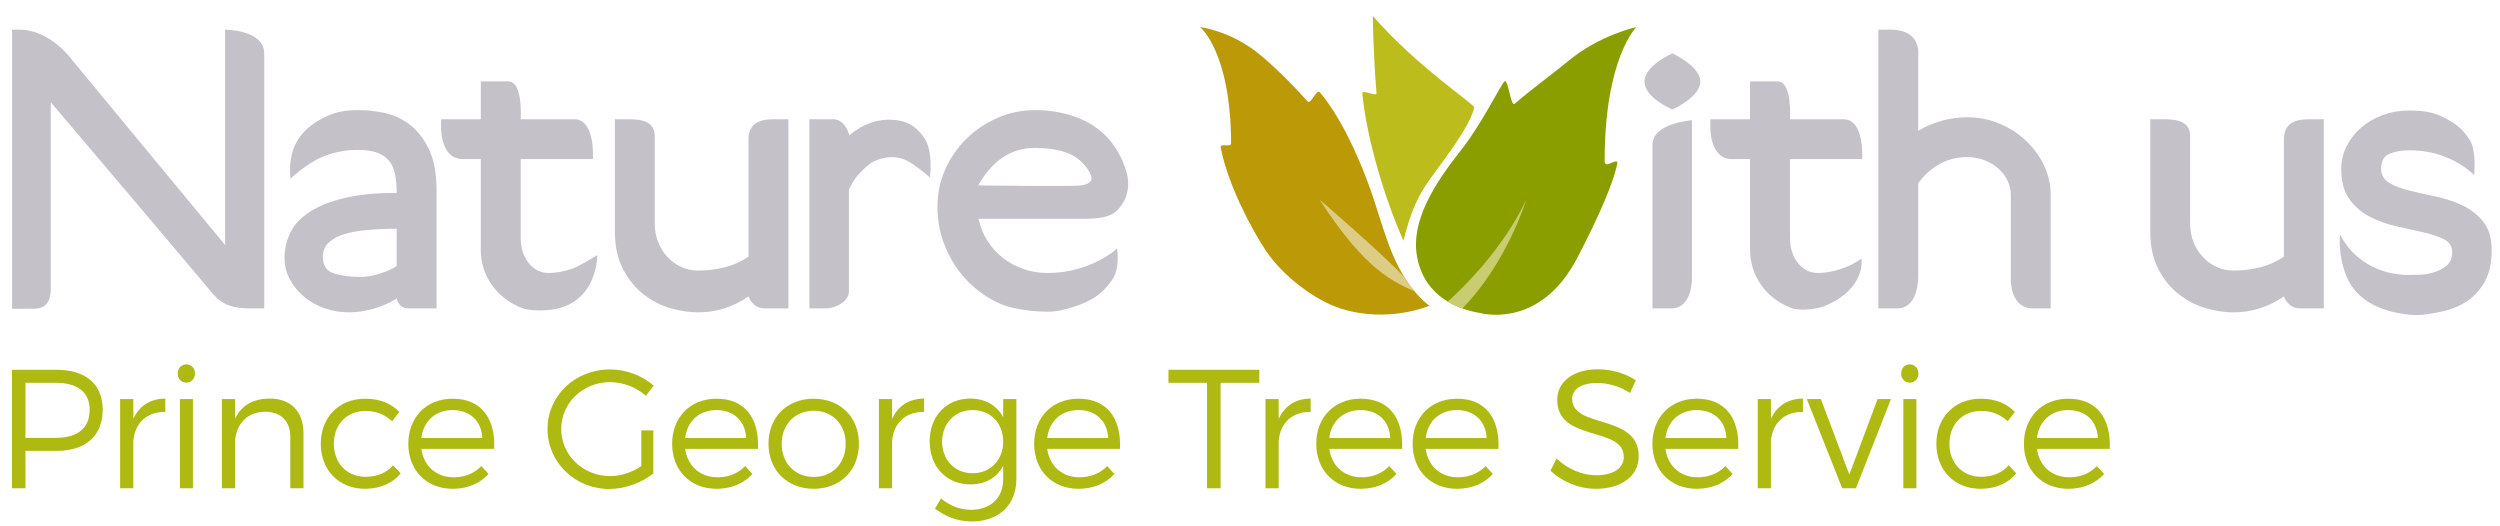
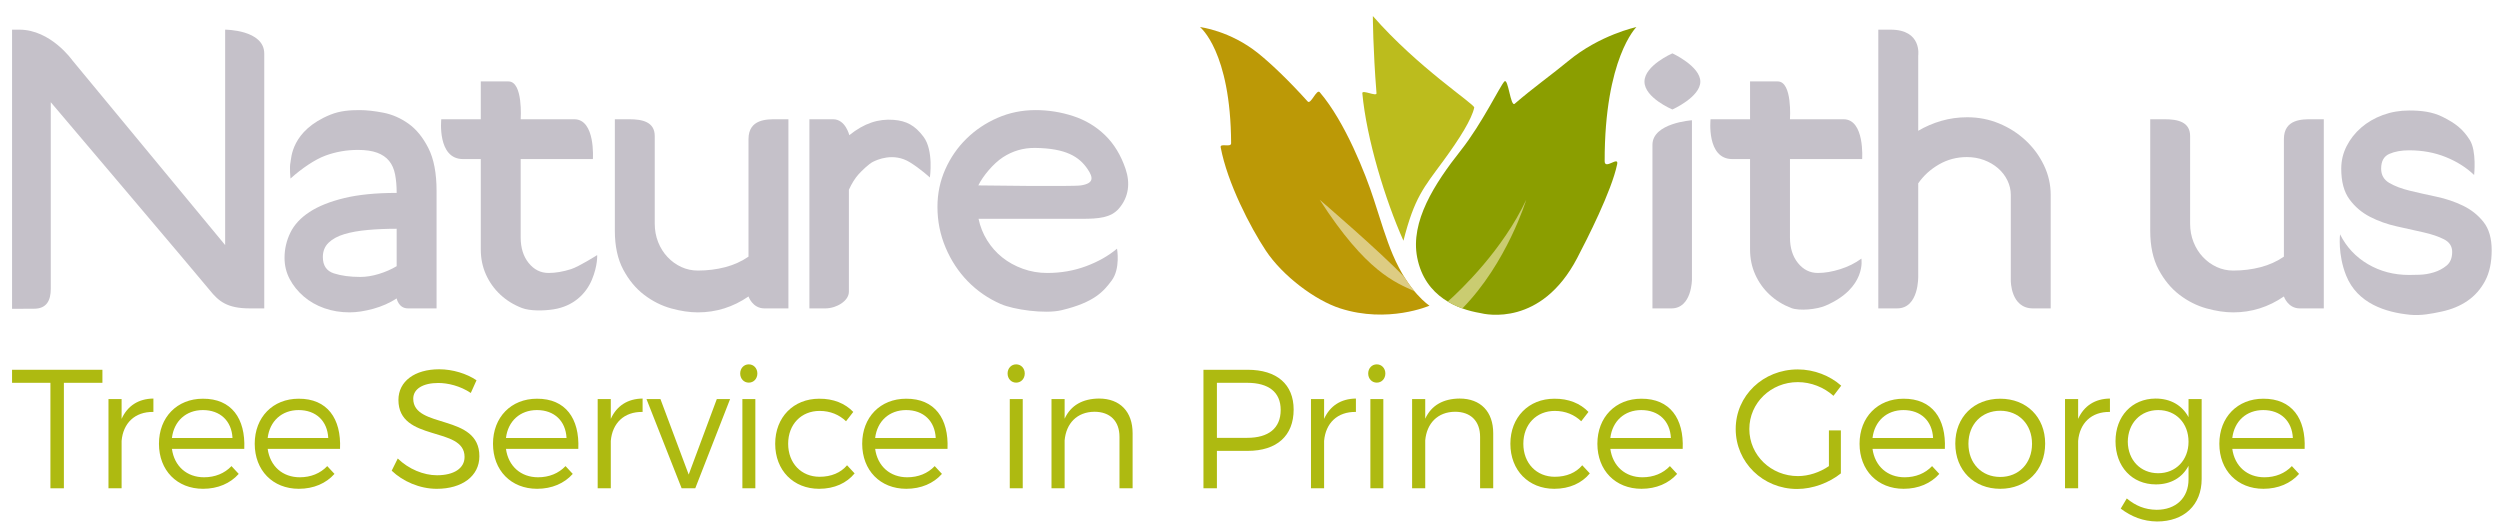
<svg xmlns="http://www.w3.org/2000/svg" version="1.1" id="logo" x="0px" y="0px" width="311.813px" height="65.583px" viewBox="0 0 311.813 65.583" enable-background="new 0 0 311.813 65.583" xml:space="preserve">
-   <g id="subtext">
-     <rect x="-0.75" y="45.231" fill-rule="evenodd" clip-rule="evenodd" fill="none" width="312.563" height="17.894" />
-     <text id="subtext_original_1_" transform="matrix(1 0 0 1 -0.75 60.9023)" display="none" fill="#AEBA11" font-family="'Montserrat-Light'" font-size="21.12">Prince George Tree Service</text>
-     <g>
+   <g id="subtext" display="none">
+     <rect x="-0.75" y="45.231" display="inline" fill-rule="evenodd" clip-rule="evenodd" fill="none" width="312.563" height="17.894" />
+     <text id="subtext_original_1_" transform="matrix(1 0 0 1 -0.75 60.9023)" display="inline" fill="#AEBA11" font-family="'Montserrat-Light'" font-size="21.12">Prince George Tree Service</text>
+     <g display="inline">
      <path fill="#AEBA11" d="M7.043,46.12c3.653,0,5.765,1.815,5.765,4.962c0,3.273-2.111,5.153-5.765,5.153H3.178v4.667H1.488V46.12    H7.043z M3.178,54.609h3.802c2.661,0,4.202-1.183,4.202-3.484c0-2.239-1.541-3.379-4.202-3.379H3.178V54.609z" />
      <path fill="#AEBA11" d="M16.631,52.244c0.739-1.626,2.112-2.514,3.991-2.534v1.668c-2.344-0.042-3.801,1.415-3.991,3.611v5.913    h-1.647V49.773h1.647V52.244z" />
      <path fill="#AEBA11" d="M24.318,46.584c0,0.655-0.465,1.141-1.077,1.141s-1.077-0.485-1.077-1.141c0-0.654,0.465-1.14,1.077-1.14    S24.318,45.93,24.318,46.584z M22.438,60.902V49.773h1.626v11.129H22.438z" />
      <path fill="#AEBA11" d="M37.855,54.039v6.863h-1.647v-6.42c0-1.964-1.183-3.126-3.146-3.126c-2.196,0.021-3.548,1.458-3.738,3.569    v5.977h-1.647V49.773h1.647v2.449c0.781-1.689,2.281-2.492,4.309-2.513C36.292,49.71,37.855,51.356,37.855,54.039z" />
      <path fill="#AEBA11" d="M49.809,51.378L48.9,52.54c-0.845-0.803-1.964-1.289-3.315-1.289c-2.302,0-3.949,1.669-3.949,4.098    c0,2.428,1.647,4.117,3.949,4.117c1.457,0,2.661-0.506,3.442-1.436l0.95,1.014c-0.992,1.204-2.534,1.922-4.456,1.922    c-3.23,0-5.512-2.302-5.512-5.617c0-3.316,2.302-5.618,5.512-5.618C47.316,49.71,48.795,50.322,49.809,51.378z" />
      <path fill="#AEBA11" d="M61.635,55.981h-9.081c0.296,2.176,1.88,3.548,4.034,3.548c1.372,0,2.576-0.485,3.442-1.394l0.907,0.972    c-1.056,1.183-2.618,1.858-4.477,1.858c-3.273,0-5.533-2.302-5.533-5.617c0-3.316,2.281-5.618,5.512-5.618    C60.03,49.71,61.804,52.202,61.635,55.981z M60.156,54.63c-0.105-2.133-1.541-3.484-3.717-3.484c-2.111,0-3.632,1.373-3.886,3.484    H60.156z" />
      <path fill="#AEBA11" d="M81.488,53.68v5.364c-1.457,1.161-3.506,1.943-5.491,1.943c-4.287,0-7.708-3.316-7.708-7.477    s3.442-7.434,7.793-7.434c2.048,0,4.033,0.781,5.448,2.027l-0.972,1.268c-1.203-1.077-2.83-1.711-4.477-1.711    c-3.379,0-6.082,2.598-6.082,5.85c0,3.273,2.724,5.871,6.103,5.871c1.331,0,2.745-0.465,3.886-1.246V53.68H81.488z" />
      <path fill="#AEBA11" d="M94.54,55.981h-9.081c0.296,2.176,1.88,3.548,4.034,3.548c1.372,0,2.576-0.485,3.442-1.394l0.908,0.972    c-1.057,1.183-2.619,1.858-4.478,1.858c-3.273,0-5.533-2.302-5.533-5.617c0-3.316,2.281-5.618,5.512-5.618    C92.936,49.71,94.709,52.202,94.54,55.981z M93.062,54.63c-0.105-2.133-1.541-3.484-3.717-3.484c-2.111,0-3.632,1.373-3.886,3.484    H93.062z" />
      <path fill="#AEBA11" d="M107.128,55.327c0,3.337-2.344,5.639-5.639,5.639c-3.294,0-5.639-2.302-5.639-5.639    c0-3.315,2.345-5.597,5.639-5.597C104.784,49.73,107.128,52.012,107.128,55.327z M97.498,55.349c0,2.449,1.668,4.139,3.991,4.139    s3.991-1.689,3.991-4.139c0-2.429-1.668-4.118-3.991-4.118S97.498,52.92,97.498,55.349z" />
      <path fill="#AEBA11" d="M111.268,52.244c0.739-1.626,2.112-2.514,3.991-2.534v1.668c-2.344-0.042-3.801,1.415-3.991,3.611v5.913    h-1.647V49.773h1.647V52.244z" />
      <path fill="#AEBA11" d="M126.769,59.741c0,3.252-2.217,5.301-5.596,5.301c-1.753-0.021-3.21-0.592-4.562-1.605l0.76-1.268    c1.099,0.908,2.26,1.395,3.738,1.415c2.429,0,4.012-1.478,4.012-3.801v-1.689c-0.781,1.479-2.217,2.323-4.097,2.323    c-2.999,0-5.068-2.218-5.068-5.386c0-3.104,2.049-5.301,5.026-5.321c1.9,0,3.337,0.845,4.139,2.322v-2.259h1.647V59.741z     M125.121,55.095c0-2.323-1.583-3.949-3.801-3.949c-2.238,0-3.801,1.647-3.822,3.949c0.021,2.281,1.584,3.928,3.822,3.928    C123.538,59.022,125.121,57.376,125.121,55.095z" />
      <path fill="#AEBA11" d="M139.693,55.981h-9.081c0.296,2.176,1.88,3.548,4.034,3.548c1.372,0,2.576-0.485,3.442-1.394l0.907,0.972    c-1.056,1.183-2.618,1.858-4.477,1.858c-3.273,0-5.533-2.302-5.533-5.617c0-3.316,2.281-5.618,5.512-5.618    C138.089,49.71,139.862,52.202,139.693,55.981z M138.215,54.63c-0.105-2.133-1.541-3.484-3.717-3.484    c-2.111,0-3.632,1.373-3.886,3.484H138.215z" />
      <path fill="#AEBA11" d="M152.238,47.746v13.156h-1.689V47.746h-4.814V46.12h11.34v1.626H152.238z" />
      <path fill="#AEBA11" d="M159.483,52.244c0.739-1.626,2.112-2.514,3.991-2.534v1.668c-2.344-0.042-3.801,1.415-3.991,3.611v5.913    h-1.647V49.773h1.647V52.244z" />
      <path fill="#AEBA11" d="M174.879,55.981h-9.081c0.296,2.176,1.88,3.548,4.034,3.548c1.372,0,2.576-0.485,3.442-1.394l0.907,0.972    c-1.056,1.183-2.618,1.858-4.477,1.858c-3.273,0-5.533-2.302-5.533-5.617c0-3.316,2.281-5.618,5.512-5.618    C173.274,49.71,175.048,52.202,174.879,55.981z M173.4,54.63c-0.105-2.133-1.541-3.484-3.717-3.484    c-2.111,0-3.632,1.373-3.886,3.484H173.4z" />
      <path fill="#AEBA11" d="M186.897,55.981h-9.081c0.296,2.176,1.88,3.548,4.034,3.548c1.372,0,2.576-0.485,3.442-1.394l0.908,0.972    c-1.057,1.183-2.619,1.858-4.478,1.858c-3.273,0-5.533-2.302-5.533-5.617c0-3.316,2.281-5.618,5.512-5.618    C185.293,49.71,187.066,52.202,186.897,55.981z M185.419,54.63c-0.105-2.133-1.541-3.484-3.717-3.484    c-2.111,0-3.632,1.373-3.886,3.484H185.419z" />
      <path fill="#AEBA11" d="M204.025,47.429l-0.718,1.584c-1.331-0.887-2.894-1.246-4.076-1.246c-1.9,0-3.146,0.719-3.146,1.964    c0,3.802,8.32,1.816,8.3,7.181c0,2.471-2.176,4.055-5.344,4.055c-2.153,0-4.266-0.93-5.659-2.26l0.761-1.521    c1.372,1.33,3.252,2.091,4.92,2.091c2.133,0,3.464-0.866,3.464-2.281c0.021-3.886-8.3-1.815-8.3-7.116    c0-2.323,2.049-3.822,5.11-3.822C201.048,46.057,202.801,46.605,204.025,47.429z" />
      <path fill="#AEBA11" d="M216.803,55.981h-9.081c0.296,2.176,1.88,3.548,4.034,3.548c1.372,0,2.576-0.485,3.442-1.394l0.907,0.972    c-1.056,1.183-2.618,1.858-4.477,1.858c-3.273,0-5.533-2.302-5.533-5.617c0-3.316,2.281-5.618,5.512-5.618    C215.198,49.71,216.972,52.202,216.803,55.981z M215.324,54.63c-0.105-2.133-1.541-3.484-3.717-3.484    c-2.111,0-3.632,1.373-3.886,3.484H215.324z" />
      <path fill="#AEBA11" d="M220.88,52.244c0.739-1.626,2.112-2.514,3.991-2.534v1.668c-2.344-0.042-3.801,1.415-3.991,3.611v5.913    h-1.647V49.773h1.647V52.244z" />
      <path fill="#AEBA11" d="M229.771,60.902l-4.414-11.129h1.753l3.548,9.418l3.527-9.418h1.668l-4.371,11.129H229.771z" />
      <path fill="#AEBA11" d="M239.275,46.584c0,0.655-0.465,1.141-1.077,1.141s-1.077-0.485-1.077-1.141c0-0.654,0.465-1.14,1.077-1.14    S239.275,45.93,239.275,46.584z M237.396,60.902V49.773h1.626v11.129H237.396z" />
      <path fill="#AEBA11" d="M251.313,51.378l-0.908,1.162c-0.845-0.803-1.964-1.289-3.315-1.289c-2.302,0-3.949,1.669-3.949,4.098    c0,2.428,1.647,4.117,3.949,4.117c1.457,0,2.661-0.506,3.442-1.436l0.95,1.014c-0.992,1.204-2.534,1.922-4.456,1.922    c-3.23,0-5.512-2.302-5.512-5.617c0-3.316,2.302-5.618,5.512-5.618C248.82,49.71,250.299,50.322,251.313,51.378z" />
      <path fill="#AEBA11" d="M263.139,55.981h-9.081c0.296,2.176,1.88,3.548,4.034,3.548c1.372,0,2.576-0.485,3.442-1.394l0.907,0.972    c-1.056,1.183-2.618,1.858-4.477,1.858c-3.273,0-5.533-2.302-5.533-5.617c0-3.316,2.281-5.618,5.512-5.618    C261.534,49.71,263.308,52.202,263.139,55.981z M261.66,54.63c-0.105-2.133-1.541-3.484-3.717-3.484    c-2.111,0-3.632,1.373-3.886,3.484H261.66z" />
+     </g>
+   </g>
+   <g id="subtext_copy" display="none">
+     <rect x="1.194" y="45.231" display="inline" fill-rule="evenodd" clip-rule="evenodd" fill="none" width="310.619" height="17.894" />
+     <text id="subtext_original_2_" transform="matrix(0.9938 0 0 1 1.1943 60.9023)" display="inline" fill="#AEBA11" font-family="'Montserrat-Light'" font-size="21.12">Tree Service in Prince George</text>
+   </g>
+   <g id="subtext_copy_2">
+     <g>
+       <path fill="#AEBA11" d="M7.968,47.746v13.156H6.289V47.746H1.504V46.12h11.27v1.626H7.968z" />
+       <path fill="#AEBA11" d="M15.167,52.244c0.735-1.626,2.099-2.514,3.966-2.534v1.668c-2.329-0.042-3.777,1.415-3.966,3.611v5.913    H13.53V49.773h1.637V52.244z" />
+       <path fill="#AEBA11" d="M30.467,55.981h-9.024c0.294,2.176,1.868,3.548,4.009,3.548c1.363,0,2.56-0.485,3.421-1.394l0.901,0.972    c-1.049,1.183-2.602,1.858-4.449,1.858c-3.253,0-5.499-2.302-5.499-5.617c0-3.316,2.267-5.618,5.477-5.618    C28.873,49.71,30.635,52.202,30.467,55.981z M28.998,54.63c-0.105-2.133-1.531-3.484-3.694-3.484    c-2.098,0-3.609,1.373-3.861,3.484H28.998z" />
+       <path fill="#AEBA11" d="M42.41,55.981h-9.024c0.294,2.176,1.868,3.548,4.009,3.548c1.364,0,2.561-0.485,3.421-1.394l0.902,0.972    c-1.049,1.183-2.602,1.858-4.449,1.858c-3.253,0-5.499-2.302-5.499-5.617c0-3.316,2.267-5.618,5.478-5.618    C40.815,49.71,42.578,52.202,42.41,55.981z M40.941,54.63c-0.105-2.133-1.532-3.484-3.694-3.484c-2.098,0-3.609,1.373-3.861,3.484    H40.941z" />
+       <path fill="#AEBA11" d="M59.433,47.429l-0.713,1.584c-1.323-0.887-2.875-1.246-4.051-1.246c-1.889,0-3.127,0.719-3.127,1.964    c0,3.802,8.269,1.816,8.248,7.181c0,2.471-2.162,4.055-5.311,4.055c-2.14,0-4.239-0.93-5.624-2.26l0.756-1.521    c1.363,1.33,3.231,2.091,4.889,2.091c2.12,0,3.442-0.866,3.442-2.281c0.021-3.886-8.248-1.815-8.248-7.116    c0-2.323,2.036-3.822,5.079-3.822C56.474,46.057,58.216,46.605,59.433,47.429z" />
+       <path fill="#AEBA11" d="M72.13,55.981h-9.024c0.294,2.176,1.868,3.548,4.009,3.548c1.364,0,2.56-0.485,3.421-1.394l0.901,0.972    c-1.049,1.183-2.602,1.858-4.449,1.858c-3.253,0-5.499-2.302-5.499-5.617c0-3.316,2.267-5.618,5.477-5.618    C70.536,49.71,72.298,52.202,72.13,55.981z M70.661,54.63c-0.105-2.133-1.531-3.484-3.694-3.484c-2.098,0-3.609,1.373-3.861,3.484    H70.661z" />
+       <path fill="#AEBA11" d="M76.182,52.244c0.735-1.626,2.099-2.514,3.966-2.534v1.668c-2.329-0.042-3.777,1.415-3.966,3.611v5.913    h-1.637V49.773h1.637V52.244z" />
+       <path fill="#AEBA11" d="M85.018,60.902l-4.386-11.129h1.741l3.525,9.418l3.506-9.418h1.657l-4.344,11.129H85.018z" />
+       <path fill="#AEBA11" d="M94.462,46.584c0,0.655-0.462,1.141-1.071,1.141c-0.608,0-1.07-0.485-1.07-1.141    c0-0.654,0.462-1.14,1.07-1.14C94,45.444,94.462,45.93,94.462,46.584z M92.594,60.902V49.773h1.617v11.129H92.594z" />
+       <path fill="#AEBA11" d="M106.424,51.378l-0.902,1.162c-0.839-0.803-1.952-1.289-3.295-1.289c-2.288,0-3.924,1.669-3.924,4.098    c0,2.428,1.637,4.117,3.924,4.117c1.448,0,2.645-0.506,3.421-1.436l0.944,1.014c-0.986,1.204-2.518,1.922-4.428,1.922    c-3.21,0-5.478-2.302-5.478-5.617c0-3.316,2.288-5.618,5.478-5.618C103.949,49.71,105.417,50.322,106.424,51.378z" />
+       <path fill="#AEBA11" d="M118.178,55.981h-9.025c0.294,2.176,1.868,3.548,4.009,3.548c1.364,0,2.56-0.485,3.421-1.394l0.902,0.972    c-1.049,1.183-2.602,1.858-4.449,1.858c-3.253,0-5.499-2.302-5.499-5.617c0-3.316,2.267-5.618,5.478-5.618    C116.583,49.71,118.346,52.202,118.178,55.981z M116.709,54.63c-0.105-2.133-1.532-3.484-3.694-3.484    c-2.098,0-3.609,1.373-3.862,3.484H116.709z" />
+       <path fill="#AEBA11" d="M127.812,46.584c0,0.655-0.462,1.141-1.07,1.141s-1.07-0.485-1.07-1.141c0-0.654,0.462-1.14,1.07-1.14    S127.812,45.93,127.812,46.584z M125.944,60.902V49.773h1.617v11.129H125.944z" />
+       <path fill="#AEBA11" d="M141.265,54.039v6.863h-1.637v-6.42c0-1.964-1.175-3.126-3.127-3.126    c-2.183,0.021-3.526,1.458-3.715,3.569v5.977h-1.638V49.773h1.638v2.449c0.776-1.689,2.267-2.492,4.282-2.513    C139.711,49.71,141.265,51.356,141.265,54.039z" />
+       <path fill="#AEBA11" d="M155.621,46.12c3.631,0,5.729,1.815,5.729,4.962c0,3.273-2.099,5.153-5.729,5.153h-3.841v4.667h-1.679    V46.12H155.621z M151.78,54.609h3.778c2.645,0,4.176-1.183,4.176-3.484c0-2.239-1.531-3.379-4.176-3.379h-3.778V54.609z" />
+       <path fill="#AEBA11" d="M165.149,52.244c0.735-1.626,2.1-2.514,3.967-2.534v1.668c-2.329-0.042-3.777,1.415-3.967,3.611v5.913    h-1.637V49.773h1.637V52.244z" />
+       <path fill="#AEBA11" d="M172.789,46.584c0,0.655-0.462,1.141-1.07,1.141s-1.07-0.485-1.07-1.141c0-0.654,0.462-1.14,1.07-1.14    S172.789,45.93,172.789,46.584z M170.921,60.902V49.773h1.616v11.129H170.921z" />
+       <path fill="#AEBA11" d="M186.242,54.039v6.863h-1.637v-6.42c0-1.964-1.176-3.126-3.127-3.126    c-2.183,0.021-3.526,1.458-3.716,3.569v5.977h-1.637V49.773h1.637v2.449c0.777-1.689,2.268-2.492,4.282-2.513    C184.688,49.71,186.242,51.356,186.242,54.039z" />
+       <path fill="#AEBA11" d="M198.121,51.378l-0.902,1.162c-0.84-0.803-1.952-1.289-3.295-1.289c-2.288,0-3.925,1.669-3.925,4.098    c0,2.428,1.637,4.117,3.925,4.117c1.448,0,2.645-0.506,3.421-1.436l0.944,1.014c-0.986,1.204-2.519,1.922-4.429,1.922    c-3.21,0-5.478-2.302-5.478-5.617c0-3.316,2.288-5.618,5.478-5.618C195.645,49.71,197.113,50.322,198.121,51.378z" />
+       <path fill="#AEBA11" d="M209.874,55.981h-9.025c0.295,2.176,1.869,3.548,4.01,3.548c1.363,0,2.56-0.485,3.421-1.394l0.901,0.972    c-1.049,1.183-2.602,1.858-4.448,1.858c-3.254,0-5.499-2.302-5.499-5.617c0-3.316,2.267-5.618,5.478-5.618    C208.279,49.71,210.042,52.202,209.874,55.981z M208.404,54.63c-0.104-2.133-1.531-3.484-3.693-3.484    c-2.099,0-3.609,1.373-3.862,3.484H208.404z" />
+       <path fill="#AEBA11" d="M229.603,53.68v5.364c-1.449,1.161-3.484,1.943-5.457,1.943c-4.261,0-7.66-3.316-7.66-7.477    s3.421-7.434,7.745-7.434c2.035,0,4.008,0.781,5.414,2.027l-0.966,1.268c-1.196-1.077-2.813-1.711-4.448-1.711    c-3.358,0-6.045,2.598-6.045,5.85c0,3.273,2.707,5.871,6.065,5.871c1.322,0,2.729-0.465,3.861-1.246V53.68H229.603z" />
+       <path fill="#AEBA11" d="M242.573,55.981h-9.024c0.294,2.176,1.868,3.548,4.009,3.548c1.363,0,2.561-0.485,3.421-1.394l0.901,0.972    c-1.049,1.183-2.602,1.858-4.448,1.858c-3.253,0-5.499-2.302-5.499-5.617c0-3.316,2.268-5.618,5.478-5.618    C240.979,49.71,242.741,52.202,242.573,55.981z M241.104,54.63c-0.104-2.133-1.531-3.484-3.693-3.484    c-2.098,0-3.609,1.373-3.861,3.484H241.104z" />
+       <path fill="#AEBA11" d="M255.083,55.327c0,3.337-2.329,5.639-5.604,5.639c-3.273,0-5.604-2.302-5.604-5.639    c0-3.315,2.33-5.597,5.604-5.597C252.754,49.73,255.083,52.012,255.083,55.327z M245.513,55.349c0,2.449,1.658,4.139,3.967,4.139    s3.966-1.689,3.966-4.139c0-2.429-1.657-4.118-3.966-4.118S245.513,52.92,245.513,55.349z" />
+       <path fill="#AEBA11" d="M259.196,52.244c0.735-1.626,2.1-2.514,3.967-2.534v1.668c-2.329-0.042-3.777,1.415-3.967,3.611v5.913    h-1.637V49.773h1.637V52.244z" />
+       <path fill="#AEBA11" d="M274.602,59.741c0,3.252-2.203,5.301-5.562,5.301c-1.741-0.021-3.189-0.592-4.533-1.605l0.756-1.268    c1.092,0.908,2.245,1.395,3.715,1.415c2.413,0,3.987-1.478,3.987-3.801v-1.689c-0.777,1.479-2.204,2.323-4.072,2.323    c-2.979,0-5.036-2.218-5.036-5.386c0-3.104,2.036-5.301,4.995-5.321c1.888,0,3.315,0.845,4.113,2.322v-2.259h1.637V59.741z     M272.965,55.095c0-2.323-1.574-3.949-3.778-3.949c-2.224,0-3.777,1.647-3.798,3.949c0.021,2.281,1.574,3.928,3.798,3.928    C271.391,59.022,272.965,57.376,272.965,55.095z" />
+       <path fill="#AEBA11" d="M287.446,55.981h-9.024c0.294,2.176,1.868,3.548,4.01,3.548c1.363,0,2.56-0.485,3.421-1.394l0.901,0.972    c-1.049,1.183-2.603,1.858-4.449,1.858c-3.253,0-5.498-2.302-5.498-5.617c0-3.316,2.267-5.618,5.478-5.618    C285.853,49.71,287.614,52.202,287.446,55.981z M285.978,54.63c-0.105-2.133-1.531-3.484-3.693-3.484    c-2.099,0-3.609,1.373-3.862,3.484H285.978z" />
    </g>
  </g>
  <path id="text_original_1_" display="none" fill="#9B9B9B" d="M208.402,12.242l-3.483-3.476l3.483-3.527l3.484,3.527L208.402,12.242  L208.402,12.242z M210.842,38.465h-4.928V14.923h4.928V38.465L210.842,38.465z M223.781,19.84v9.784  c0,1.291,0.332,2.351,0.995,3.179c0.664,0.826,1.494,1.242,2.489,1.242c0.862,0,1.791-0.158,2.787-0.473  c0.995-0.314,1.874-0.754,2.638-1.316v5.016c-0.764,0.529-1.643,0.951-2.638,1.266c-0.996,0.316-1.925,0.473-2.787,0.473  c-1.195,0-2.307-0.199-3.335-0.596s-1.925-0.951-2.688-1.664c-0.763-0.711-1.36-1.547-1.792-2.508  c-0.431-0.961-0.646-2.002-0.646-3.129V19.84h-4.928v-4.966h4.928v-4.718h4.977v4.718h10.004v4.966H223.781L223.781,19.84z   M252.797,38.465V24.31c0-0.629-0.141-1.233-0.424-1.813c-0.281-0.579-0.672-1.084-1.169-1.515c-0.498-0.43-1.078-0.77-1.742-1.018  c-0.664-0.248-1.377-0.373-2.14-0.373c-1.261,0-2.423,0.307-3.484,0.918c-1.063,0.613-1.925,1.399-2.588,2.359v15.595h-4.978V3.7  h4.978v12.614c0.896-0.529,1.857-0.943,2.887-1.241c1.028-0.298,2.106-0.447,3.234-0.447c1.394,0,2.713,0.257,3.957,0.77  c1.245,0.513,2.348,1.217,3.311,2.11c0.962,0.894,1.725,1.929,2.289,3.104c0.564,1.175,0.846,2.408,0.846,3.7v14.155H252.797  L252.797,38.465z M26.232,38.465L4.582,11.497v26.968h-4.828V3.7h4.978l21.601,26.867V3.7h4.877v34.765H26.232L26.232,38.465z   M49.474,38.465v-1.242c-0.863,0.563-1.833,0.992-2.912,1.291c-1.078,0.297-2.065,0.447-2.961,0.447  c-1.128,0-2.182-0.174-3.16-0.521c-0.979-0.348-1.833-0.836-2.563-1.465s-1.311-1.35-1.742-2.16  c-0.432-0.813-0.647-1.697-0.647-2.658c0-1.092,0.24-2.135,0.722-3.128c0.481-0.993,1.277-1.854,2.389-2.583  c1.112-0.728,2.555-1.308,4.33-1.737c1.775-0.431,3.957-0.646,6.545-0.646c0-0.861-0.066-1.63-0.199-2.309  c-0.133-0.679-0.382-1.242-0.747-1.688c-0.365-0.447-0.863-0.787-1.493-1.018c-0.631-0.232-1.427-0.348-2.39-0.348  c-1.426,0-2.787,0.24-4.081,0.72c-1.294,0.48-2.638,1.349-4.032,2.607h-0.498l1.892-6.257c0.929-0.596,2.024-1.084,3.285-1.464  c1.261-0.381,2.472-0.571,3.633-0.571c0.862,0,1.85,0.107,2.961,0.323c1.111,0.215,2.157,0.67,3.136,1.366  c0.979,0.695,1.808,1.713,2.488,3.054c0.681,1.341,1.021,3.121,1.021,5.339v14.651H49.474L49.474,38.465z M49.474,28.531  c-1.261,0-2.456,0.05-3.583,0.149c-1.128,0.099-2.107,0.273-2.937,0.521s-1.484,0.604-1.966,1.067  c-0.481,0.463-0.721,1.059-0.721,1.788c0,1.061,0.456,1.738,1.368,2.037c0.913,0.297,2.016,0.447,3.31,0.447  c0.73,0,1.501-0.125,2.314-0.373s1.551-0.572,2.215-0.969V28.531L49.474,28.531z M66.942,19.84v9.784  c0,1.291,0.332,2.351,0.995,3.179c0.664,0.826,1.494,1.242,2.489,1.242c0.863,0,1.792-0.158,2.788-0.473  c0.995-0.314,1.875-0.754,2.638-1.316v5.016c-0.763,0.529-1.643,0.951-2.638,1.266c-0.996,0.316-1.925,0.473-2.788,0.473  c-1.194,0-2.306-0.199-3.334-0.596s-1.925-0.951-2.688-1.664c-0.763-0.711-1.36-1.547-1.792-2.508  c-0.431-0.961-0.646-2.002-0.646-3.129V19.84h-4.928v-4.966h4.928v-4.718h4.977v4.718h10.004v4.966H66.942L66.942,19.84z   M95.609,38.465v-1.49c-1.925,1.324-4.032,1.986-6.321,1.986c-1.029,0-2.14-0.166-3.334-0.496c-1.195-0.332-2.314-0.895-3.359-1.689  c-1.046-0.795-1.916-1.846-2.613-3.154c-0.697-1.307-1.045-2.922-1.045-4.842V14.874h4.977v13.012c0,0.828,0.142,1.598,0.423,2.309  c0.282,0.711,0.672,1.333,1.169,1.862c0.498,0.531,1.07,0.943,1.717,1.242c0.647,0.297,1.335,0.447,2.065,0.447  c1.195,0,2.331-0.141,3.409-0.422c1.079-0.281,2.049-0.721,2.912-1.316V14.874h4.977v23.591H95.609L95.609,38.465z M117.507,20.337  c-0.83-0.199-1.46-0.298-1.892-0.298c-0.531,0-1.054,0.042-1.568,0.124c-0.515,0.083-1.02,0.248-1.518,0.497  c-0.498,0.248-0.962,0.613-1.394,1.093c-0.431,0.48-0.829,1.117-1.194,1.912v14.801h-4.927V14.874h4.977v1.987  c1.858-1.49,3.75-2.235,5.674-2.235c0.863,0,1.667,0.107,2.414,0.323c0.746,0.215,1.451,0.504,2.115,0.869v6.307  C119.231,21.132,118.336,20.536,117.507,20.337L117.507,20.337z M145.676,27.29h-18.814c0.2,0.959,0.556,1.854,1.07,2.682  c0.514,0.827,1.145,1.54,1.892,2.136c0.746,0.596,1.601,1.066,2.563,1.414s1.974,0.523,3.036,0.523c1.726,0,3.343-0.283,4.853-0.846  c1.509-0.563,2.795-1.291,3.857-2.186v5.166c-1.361,0.861-2.845,1.539-4.455,2.035c-1.609,0.498-3.276,0.746-5.002,0.746  c-1.792,0-3.475-0.348-5.051-1.043s-2.945-1.639-4.106-2.832c-1.161-1.191-2.082-2.59-2.762-4.195  c-0.68-1.606-1.021-3.303-1.021-5.091c0-1.655,0.324-3.211,0.971-4.668c0.647-1.457,1.526-2.732,2.638-3.824  c1.111-1.093,2.406-1.962,3.882-2.607c1.477-0.646,3.061-0.969,4.753-0.969c1.593,0,3.153,0.248,4.679,0.745  c1.526,0.497,2.854,1.291,3.981,2.384c1.128,1.092,1.983,2.5,2.563,4.221C145.783,22.803,145.941,24.873,145.676,27.29  L145.676,27.29z M139.504,20.982c-0.332-0.497-0.771-0.927-1.319-1.291c-0.548-0.364-1.187-0.663-1.917-0.894  c-0.729-0.232-1.51-0.348-2.339-0.348c-1.494,0-2.837,0.389-4.031,1.167c-1.195,0.778-2.074,1.746-2.638,2.905h12.741  C140.001,21.992,139.835,21.479,139.504,20.982L139.504,20.982z M282.57,38.465v-1.49c-1.925,1.324-4.032,1.986-6.321,1.986  c-1.028,0-2.141-0.166-3.335-0.496c-1.194-0.332-2.314-0.895-3.359-1.689s-1.916-1.846-2.613-3.154  c-0.697-1.307-1.045-2.922-1.045-4.842V14.874h4.978v13.012c0,0.828,0.141,1.598,0.423,2.309c0.281,0.711,0.672,1.333,1.169,1.862  c0.498,0.531,1.07,0.943,1.718,1.242c0.646,0.297,1.335,0.447,2.065,0.447c1.194,0,2.331-0.141,3.409-0.422s2.049-0.721,2.912-1.316  V14.874h4.977v23.591H282.57L282.57,38.465z M309.37,35.037c-0.548,1.025-1.277,1.854-2.19,2.482  c-0.912,0.629-1.99,1.076-3.234,1.342s-2.563,0.396-3.957,0.396c-1.692,0-3.276-0.289-4.753-0.869  c-1.478-0.578-2.796-1.398-3.957-2.457v-6.705c0.796,1.59,1.958,2.83,3.484,3.725c1.525,0.895,3.234,1.342,5.126,1.342  c0.266,0,0.697-0.01,1.294-0.025c0.598-0.018,1.194-0.115,1.792-0.299c0.597-0.182,1.128-0.463,1.593-0.844  c0.464-0.381,0.696-0.951,0.696-1.713c0-0.695-0.34-1.217-1.02-1.565c-0.681-0.348-1.535-0.638-2.563-0.869l-3.335-0.745  c-1.194-0.265-2.307-0.662-3.334-1.192c-1.029-0.53-1.884-1.258-2.563-2.186c-0.681-0.927-1.021-2.201-1.021-3.823  c0-0.994,0.224-1.929,0.672-2.807c0.447-0.877,1.053-1.646,1.816-2.309c0.764-0.662,1.659-1.184,2.688-1.565  c1.029-0.38,2.124-0.57,3.285-0.57c1.493,0,2.929,0.207,4.306,0.621s2.646,0.985,3.807,1.713v5.711  c-0.962-0.927-2.14-1.672-3.533-2.235s-2.92-0.844-4.579-0.844c-0.963,0-1.783,0.149-2.464,0.447  c-0.68,0.298-1.021,0.91-1.021,1.838c0,0.794,0.341,1.39,1.021,1.787c0.681,0.397,1.535,0.721,2.563,0.969  c1.028,0.249,2.132,0.497,3.31,0.745c1.178,0.248,2.281,0.621,3.31,1.117c1.029,0.497,1.883,1.175,2.563,2.036  c0.681,0.861,1.021,2.037,1.021,3.526C310.191,32.736,309.918,34.012,309.37,35.037L309.37,35.037z" />
  <g id="text_copy">
    <path fill="#C5C1C9" d="M208.59,13.657c0,0-3.483-1.459-3.483-3.476s3.483-3.527,3.483-3.527s3.484,1.605,3.484,3.527   S208.59,13.657,208.59,13.657L208.59,13.657z" />
    <path fill="#C5C1C9" d="M206.102,38.465c0,0,0-17.667,0-20.403S211.029,15,211.029,15v19.844c0,0,0,3.621-2.561,3.621   C206.283,38.465,206.102,38.465,206.102,38.465z" />
    <path fill="#C5C1C9" d="M253.563,38.465c-2.797,0-2.766-3.465-2.766-3.465V24.31c0-0.629-0.141-1.233-0.424-1.813   c-0.281-0.579-0.672-1.084-1.169-1.515c-0.498-0.43-1.078-0.77-1.742-1.018c-0.664-0.248-1.377-0.373-2.14-0.373   c-1.261,0-2.423,0.307-3.484,0.918c-1.063,0.613-1.925,1.399-2.588,2.359v11.568c0,0,0.125,4.027-2.625,4.027   c-1.813,0-2.353,0-2.353,0V3.7c0,0,0.77,0,1.54,0c3.938,0,3.438,3.237,3.438,3.237v9.376c0.896-0.529,1.857-0.943,2.887-1.241   c1.028-0.298,2.106-0.447,3.234-0.447c1.394,0,2.713,0.257,3.957,0.77c1.245,0.513,2.348,1.217,3.311,2.11   c0.962,0.894,1.725,1.929,2.289,3.104c0.564,1.175,0.846,2.408,0.846,3.7v14.155C255.773,38.465,255.438,38.465,253.563,38.465z" />
    <path fill="#C5C1C9" d="M26.149,36.181c-1.13-1.408-19.817-23.434-19.817-23.434s0,21.66,0,23.285c0,1.422-0.504,2.473-2.082,2.473   c-1.219,0-2.746,0.012-2.746,0.012V3.7c0,0,0.129,0,0.913,0c3.917,0,6.599,3.814,6.599,3.814l19.066,23.053V3.7   c0,0,4.877,0,4.877,2.987c0,1.737,0,31.777,0,31.777c-1.806,0-0.136,0-1.806,0C28.344,38.465,27.279,37.589,26.149,36.181z" />
    <path fill="#C5C1C9" d="M53.43,18.475c-0.68-1.341-1.509-2.359-2.488-3.054c-0.979-0.695-2.025-1.15-3.136-1.366   c-1.112-0.215-2.099-0.323-2.961-0.323c-1.162,0-2.413,0.076-3.633,0.571c-4.915,1.994-4.87,5.476-4.979,5.932   c-0.149,0.619-0.003,2.036-0.003,2.036c1.394-1.258,3.042-2.373,4.335-2.853c1.294-0.48,2.654-0.72,4.081-0.72   c0.963,0,1.759,0.116,2.39,0.348c0.63,0.231,1.128,0.571,1.493,1.018c0.365,0.446,0.614,1.009,0.747,1.688   c0.132,0.679,0.199,1.448,0.199,2.309c-2.588,0-4.77,0.215-6.545,0.646c-1.775,0.43-3.218,1.009-4.33,1.737   c-1.112,0.729-1.908,1.59-2.389,2.583c-0.481,0.993-0.722,2.037-0.722,3.128c0,0.961,0.215,1.846,0.647,2.658   c0.431,0.811,1.012,1.531,1.742,2.16s1.584,1.117,2.563,1.465c0.979,0.348,2.032,0.521,3.16,0.521c0.896,0,1.883-0.15,2.961-0.447   c1.079-0.299,2.049-0.729,2.912-1.291c0,0,0.229,1.242,1.401,1.242c1.344,0,3.576,0,3.576,0V23.813   C54.451,21.595,54.111,19.815,53.43,18.475z M49.474,33.199c-0.664,0.396-1.402,0.721-2.215,0.969s-1.584,0.373-2.314,0.373   c-1.294,0-2.397-0.15-3.31-0.447c-0.912-0.299-1.368-0.977-1.368-2.037c0-0.729,0.24-1.324,0.721-1.788   c0.482-0.463,1.137-0.819,1.966-1.067s1.809-0.422,2.937-0.521c1.128-0.1,2.323-0.149,3.583-0.149V33.199z" />
    <path fill="#C5C1C9" d="M64.942,19.84v9.784c0,1.291,0.332,2.351,0.995,3.179c0.664,0.826,1.494,1.242,2.489,1.242   c0.863,0,1.792-0.158,2.788-0.473c0.995-0.314,3.269-1.756,3.269-1.756s0.081,1.309-0.658,3.073   c-0.747,1.785-2.333,3.309-4.783,3.693c-1.18,0.186-2.921,0.228-3.95-0.169s-1.925-0.951-2.688-1.664   c-0.763-0.711-1.36-1.547-1.792-2.508c-0.431-0.961-0.646-2.002-0.646-3.129V19.84c-1.548,0,0.702,0-2.215,0   c-3.25,0-2.713-4.966-2.713-4.966h4.928v-4.718c0,0,1.302,0,3.452,0c1.85,0,1.525,4.718,1.525,4.718s4.35,0,6.683,0   c2.667,0,2.321,4.966,2.321,4.966H64.942L64.942,19.84z" />
    <path fill="#C5C1C9" d="M223.254,19.84v9.784c0,1.291,0.332,2.351,0.994,3.179c0.664,0.826,1.494,1.242,2.489,1.242   c0.862,0,1.792-0.158,2.788-0.473c0.994-0.314,1.874-0.754,2.637-1.316c0,0,0.672,3.661-4.475,5.869   c-1.098,0.471-3.256,0.686-4.285,0.289c-1.028-0.396-1.924-0.951-2.688-1.664c-0.763-0.711-1.359-1.547-1.792-2.508   c-0.431-0.961-0.646-2.002-0.646-3.129V19.84c-1.548,0,0.702,0-2.215,0c-3.25,0-2.713-4.966-2.713-4.966h4.928v-4.718   c0,0,1.302,0,3.452,0c1.85,0,1.525,4.718,1.525,4.718s4.35,0,6.683,0c2.667,0,2.321,4.966,2.321,4.966H223.254L223.254,19.84z" />
    <path fill="#C5C1C9" d="M95.344,38.465c-1.5,0-1.985-1.49-1.985-1.49c-1.925,1.324-4.032,1.986-6.321,1.986   c-1.029,0-2.14-0.166-3.334-0.496c-1.195-0.332-2.314-0.895-3.359-1.689c-1.046-0.795-1.916-1.846-2.613-3.154   c-0.697-1.307-1.045-2.922-1.045-4.842V14.874c0,0,0.75,0,1.814,0c1.592,0,3.162,0.313,3.162,2.095c0,1.157,0,10.917,0,10.917   c0,0.828,0.142,1.598,0.423,2.309c0.282,0.711,0.672,1.333,1.169,1.862c0.498,0.531,1.07,0.943,1.717,1.242   c0.647,0.297,1.335,0.447,2.065,0.447c1.195,0,2.331-0.141,3.409-0.422c1.079-0.281,2.049-0.721,2.912-1.316c0,0,0-12.134,0-14.664   s2.36-2.47,3.485-2.47s1.492,0,1.492,0v23.591h-0.742C97.594,38.465,96.344,38.465,95.344,38.465z" />
    <path fill="#C5C1C9" d="M286.844,38.465c-1.5,0-1.984-1.49-1.984-1.49c-1.926,1.324-4.032,1.986-6.322,1.986   c-1.028,0-2.139-0.166-3.334-0.496c-1.195-0.332-2.314-0.895-3.359-1.689c-1.046-0.795-1.916-1.846-2.613-3.154   c-0.697-1.307-1.045-2.922-1.045-4.842V14.874c0,0,0.75,0,1.814,0c1.592,0,3.162,0.313,3.162,2.095c0,1.157,0,10.917,0,10.917   c0,0.828,0.142,1.598,0.424,2.309c0.281,0.711,0.672,1.333,1.169,1.862c0.498,0.531,1.07,0.943,1.718,1.242   c0.646,0.297,1.335,0.447,2.064,0.447c1.195,0,2.332-0.141,3.41-0.422s2.049-0.721,2.912-1.316c0,0,0-12.134,0-14.664   s2.359-2.47,3.484-2.47s1.492,0,1.492,0v23.591h-0.742C289.094,38.465,287.844,38.465,286.844,38.465z" />
    <path fill="#C5C1C9" d="M113.5,20.25c-2.063-1.281-4.127-0.311-4.625-0.063c-0.498,0.248-1.37,1.085-1.802,1.565   c-0.431,0.48-0.829,1.117-1.194,1.912c0,0,0,11.52,0,12.711s-1.598,2.09-2.941,2.09c-1.156,0-1.986,0-1.986,0V14.874   c0,0,1.132,0,2.956,0c1.551,0,2.021,1.987,2.021,1.987c1.858-1.49,3.614-2.061,5.533-1.912c1.604,0.125,2.664,0.697,3.726,2.113   c1.287,1.716,0.792,5.075,0.792,5.075S114.849,21.088,113.5,20.25z" />
    <path fill="#C5C1C9" d="M139.563,26c1.246-1.454,1.408-3.197,0.828-4.918c-0.581-1.721-1.435-3.128-2.563-4.221   c-1.128-1.093-2.455-1.888-3.981-2.384c-1.526-0.497-3.086-0.745-4.679-0.745c-1.692,0-3.276,0.323-4.753,0.969   c-1.476,0.645-2.771,1.514-3.882,2.607c-1.112,1.092-1.991,2.367-2.638,3.824c-0.647,1.457-0.971,3.013-0.971,4.668   c0,1.788,0.34,3.484,1.021,5.091c0.681,1.605,1.601,3.004,2.762,4.195c1.162,1.193,2.53,2.137,4.106,2.832s5.5,1.271,7.588,0.773   c4.129-0.983,5.264-2.383,6.246-3.691c1.125-1.5,0.674-3.986,0.674-3.986c-1.062,0.895-2.348,1.623-3.857,2.186   c-1.51,0.563-3.127,0.846-4.853,0.846c-1.062,0-2.074-0.176-3.036-0.523s-1.817-0.818-2.563-1.414   c-0.747-0.596-1.377-1.309-1.892-2.136c-0.514-0.828-0.871-1.722-1.07-2.682c0,0,10.805,0,12.888,0S138.563,27.167,139.563,26z    M122.021,23.125c0.563-1.159,1.87-2.73,3.065-3.508c1.194-0.778,2.538-1.187,4.031-1.167c3.82,0.05,5.474,1.082,6.529,2.634   c0.708,1.042,0.833,1.782-0.833,2.042C133.748,23.291,122.021,23.125,122.021,23.125z" />
    <path fill="#C5C1C9" d="M309.954,35.037c-0.548,1.025-1.277,1.854-2.19,2.482c-0.912,0.629-1.99,1.076-3.234,1.342   s-2.57,0.534-3.957,0.396c-2.988-0.297-6.551-1.383-7.955-4.903c-1.06-2.656-0.755-5.128-0.755-5.128   c0.796,1.59,1.958,2.83,3.484,3.725c1.525,0.895,3.234,1.342,5.126,1.342c0.266,0,0.697-0.01,1.294-0.025   c0.598-0.018,1.194-0.115,1.792-0.299c0.597-0.182,1.128-0.463,1.593-0.844c0.464-0.381,0.696-0.951,0.696-1.713   c0-0.695-0.34-1.217-1.02-1.565c-0.681-0.348-1.535-0.638-2.563-0.869l-3.335-0.745c-1.194-0.265-2.307-0.662-3.334-1.192   c-1.029-0.53-1.884-1.258-2.563-2.186c-0.681-0.927-1.021-2.201-1.021-3.823c0-0.994,0.224-1.929,0.672-2.807   c0.447-0.877,1.053-1.646,1.816-2.309c0.764-0.662,1.659-1.184,2.688-1.565c1.029-0.38,2.124-0.57,3.285-0.57   c1.493,0,2.91,0.155,4.194,0.802c1.587,0.799,2.501,1.491,3.376,2.875s0.542,4.368,0.542,4.368   c-0.962-0.927-2.14-1.672-3.533-2.235s-2.92-0.844-4.579-0.844c-0.963,0-1.783,0.149-2.464,0.447   c-0.68,0.298-1.021,0.91-1.021,1.838c0,0.794,0.341,1.39,1.021,1.787c0.681,0.397,1.535,0.721,2.563,0.969   c1.028,0.249,2.132,0.497,3.31,0.745c1.178,0.248,2.281,0.621,3.31,1.117c1.029,0.497,1.883,1.175,2.563,2.036   c0.681,0.861,1.021,2.037,1.021,3.526C310.775,32.736,310.502,34.012,309.954,35.037L309.954,35.037z" />
  </g>
  <g id="flower_copy">
    <path fill-rule="evenodd" clip-rule="evenodd" fill="#BC9906" d="M149.667,3.375c0,0,3.742,0.439,7.271,3.279   c1.712,1.377,3.949,3.544,6.161,6.002c0.392,0.436,1.117-1.606,1.504-1.156c3.174,3.695,5.758,10.307,6.736,13.341   c0.861,2.67,1.56,4.994,2.37,6.909c2.007,4.742,4.584,6.375,4.584,6.375s-5.172,2.263-11.147,0.334   c-3.109-1.003-7.174-4.043-9.271-7.209c-1.924-2.905-4.792-8.432-5.625-12.875c-0.107-0.571,1.304,0.072,1.302-0.508   C153.5,6.375,149.667,3.375,149.667,3.375z" />
    <g id="paths">
      <path fill="#8B9E00" d="M200.142,20.108c-0.017-12.858,3.96-16.733,3.96-16.733s-4.568,0.968-8.519,4.25    c-1.883,1.564-4.427,3.378-6.664,5.318c-0.516,0.447-0.806-3.247-1.277-2.787c-0.526,0.512-2.767,5.219-5.434,8.594    c-3.292,4.166-6.327,8.877-5.447,13.375c0.975,4.981,5.202,6.464,7.812,6.91c0.78,0.202,7.664,1.709,12.137-6.842    c1.217-2.325,4.297-8.354,4.992-11.715C201.924,19.405,200.143,21.226,200.142,20.108z" />
      <path fill="#BCBC1D" d="M183.875,13.417c0.088-0.407-7.014-4.969-12.646-11.417c0,0,0.015,4.179,0.456,9.627    c0.038,0.466-1.813-0.485-1.769-0.002c0.519,5.644,2.852,13.313,5.129,18.398c1.372-5.398,2.528-6.624,4.973-9.96    C182.094,17.23,183.563,14.857,183.875,13.417z" />
      <path fill="#DDCC83" d="M176.418,36.325c-0.394-0.476-0.821-1.062-1.257-1.76c-2.907-3.085-10.559-9.649-10.559-9.649    C170.4,33.927,174.045,35.236,176.418,36.325z" />
      <path fill="#CACC71" d="M180.574,37.615c0.598,0.357,1.216,0.638,1.818,0.854c5.563-5.658,7.969-13.553,7.969-13.553    C187.42,31.178,182.228,36.142,180.574,37.615z" />
    </g>
  </g>
</svg>
